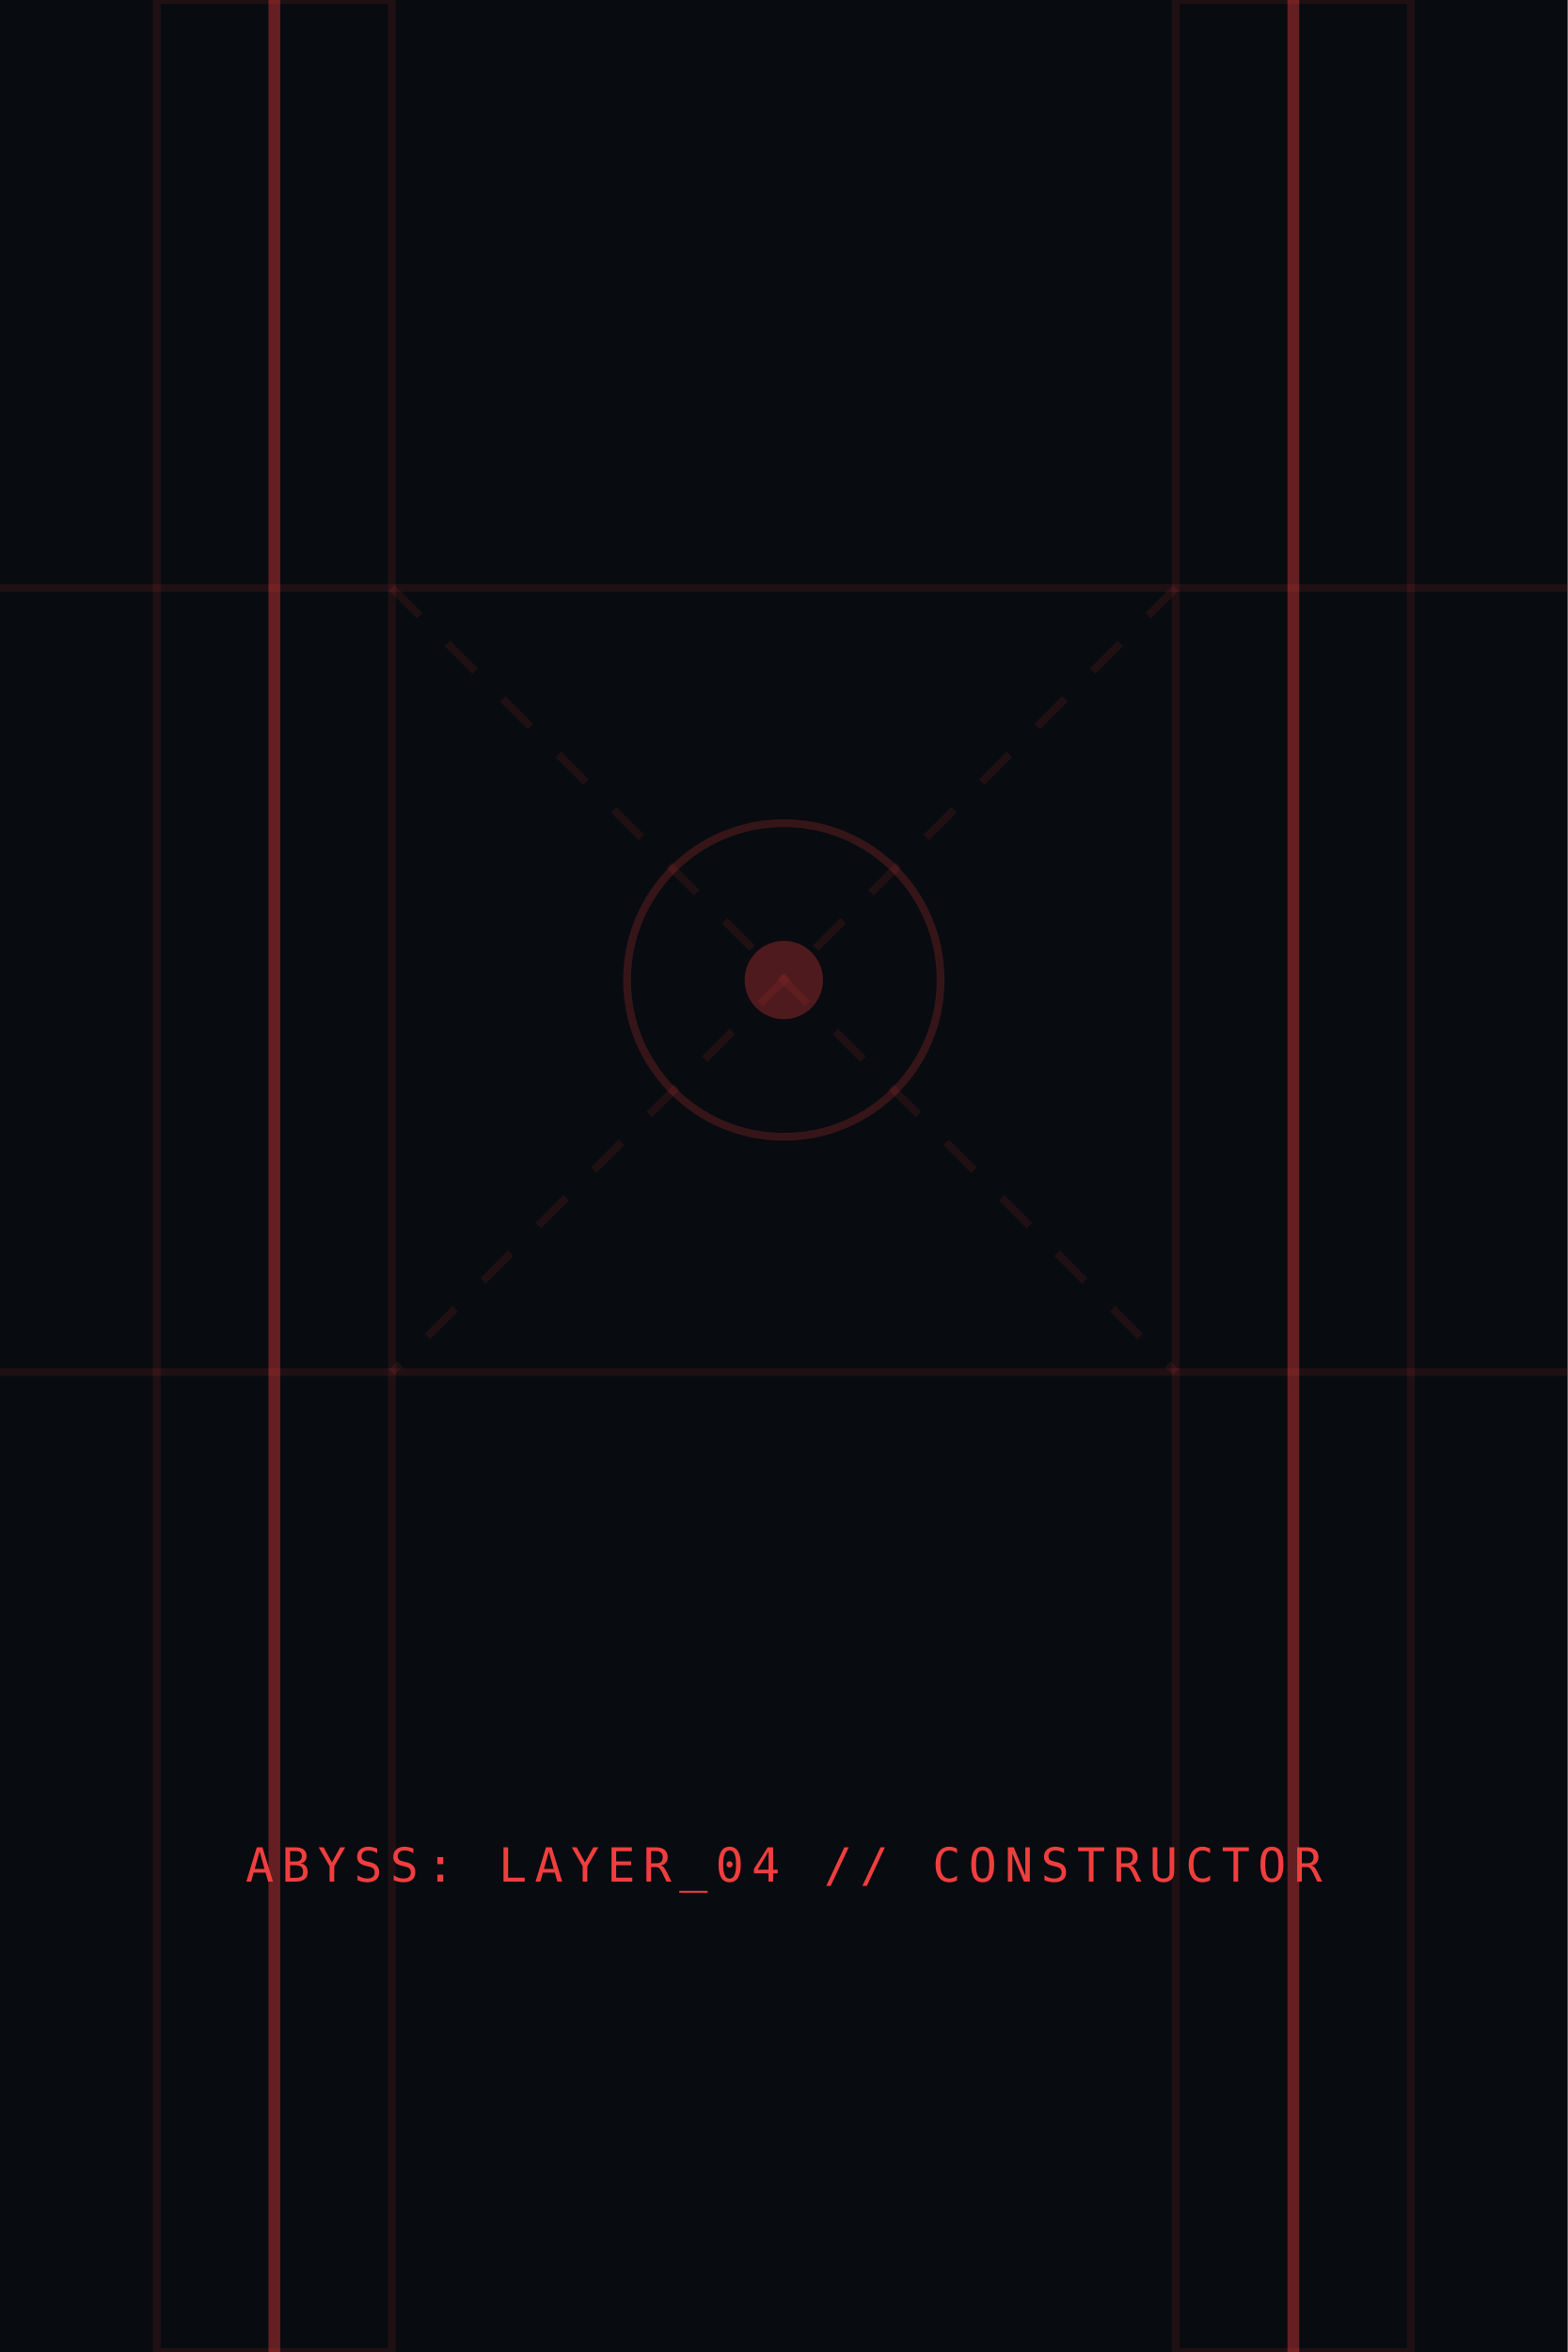
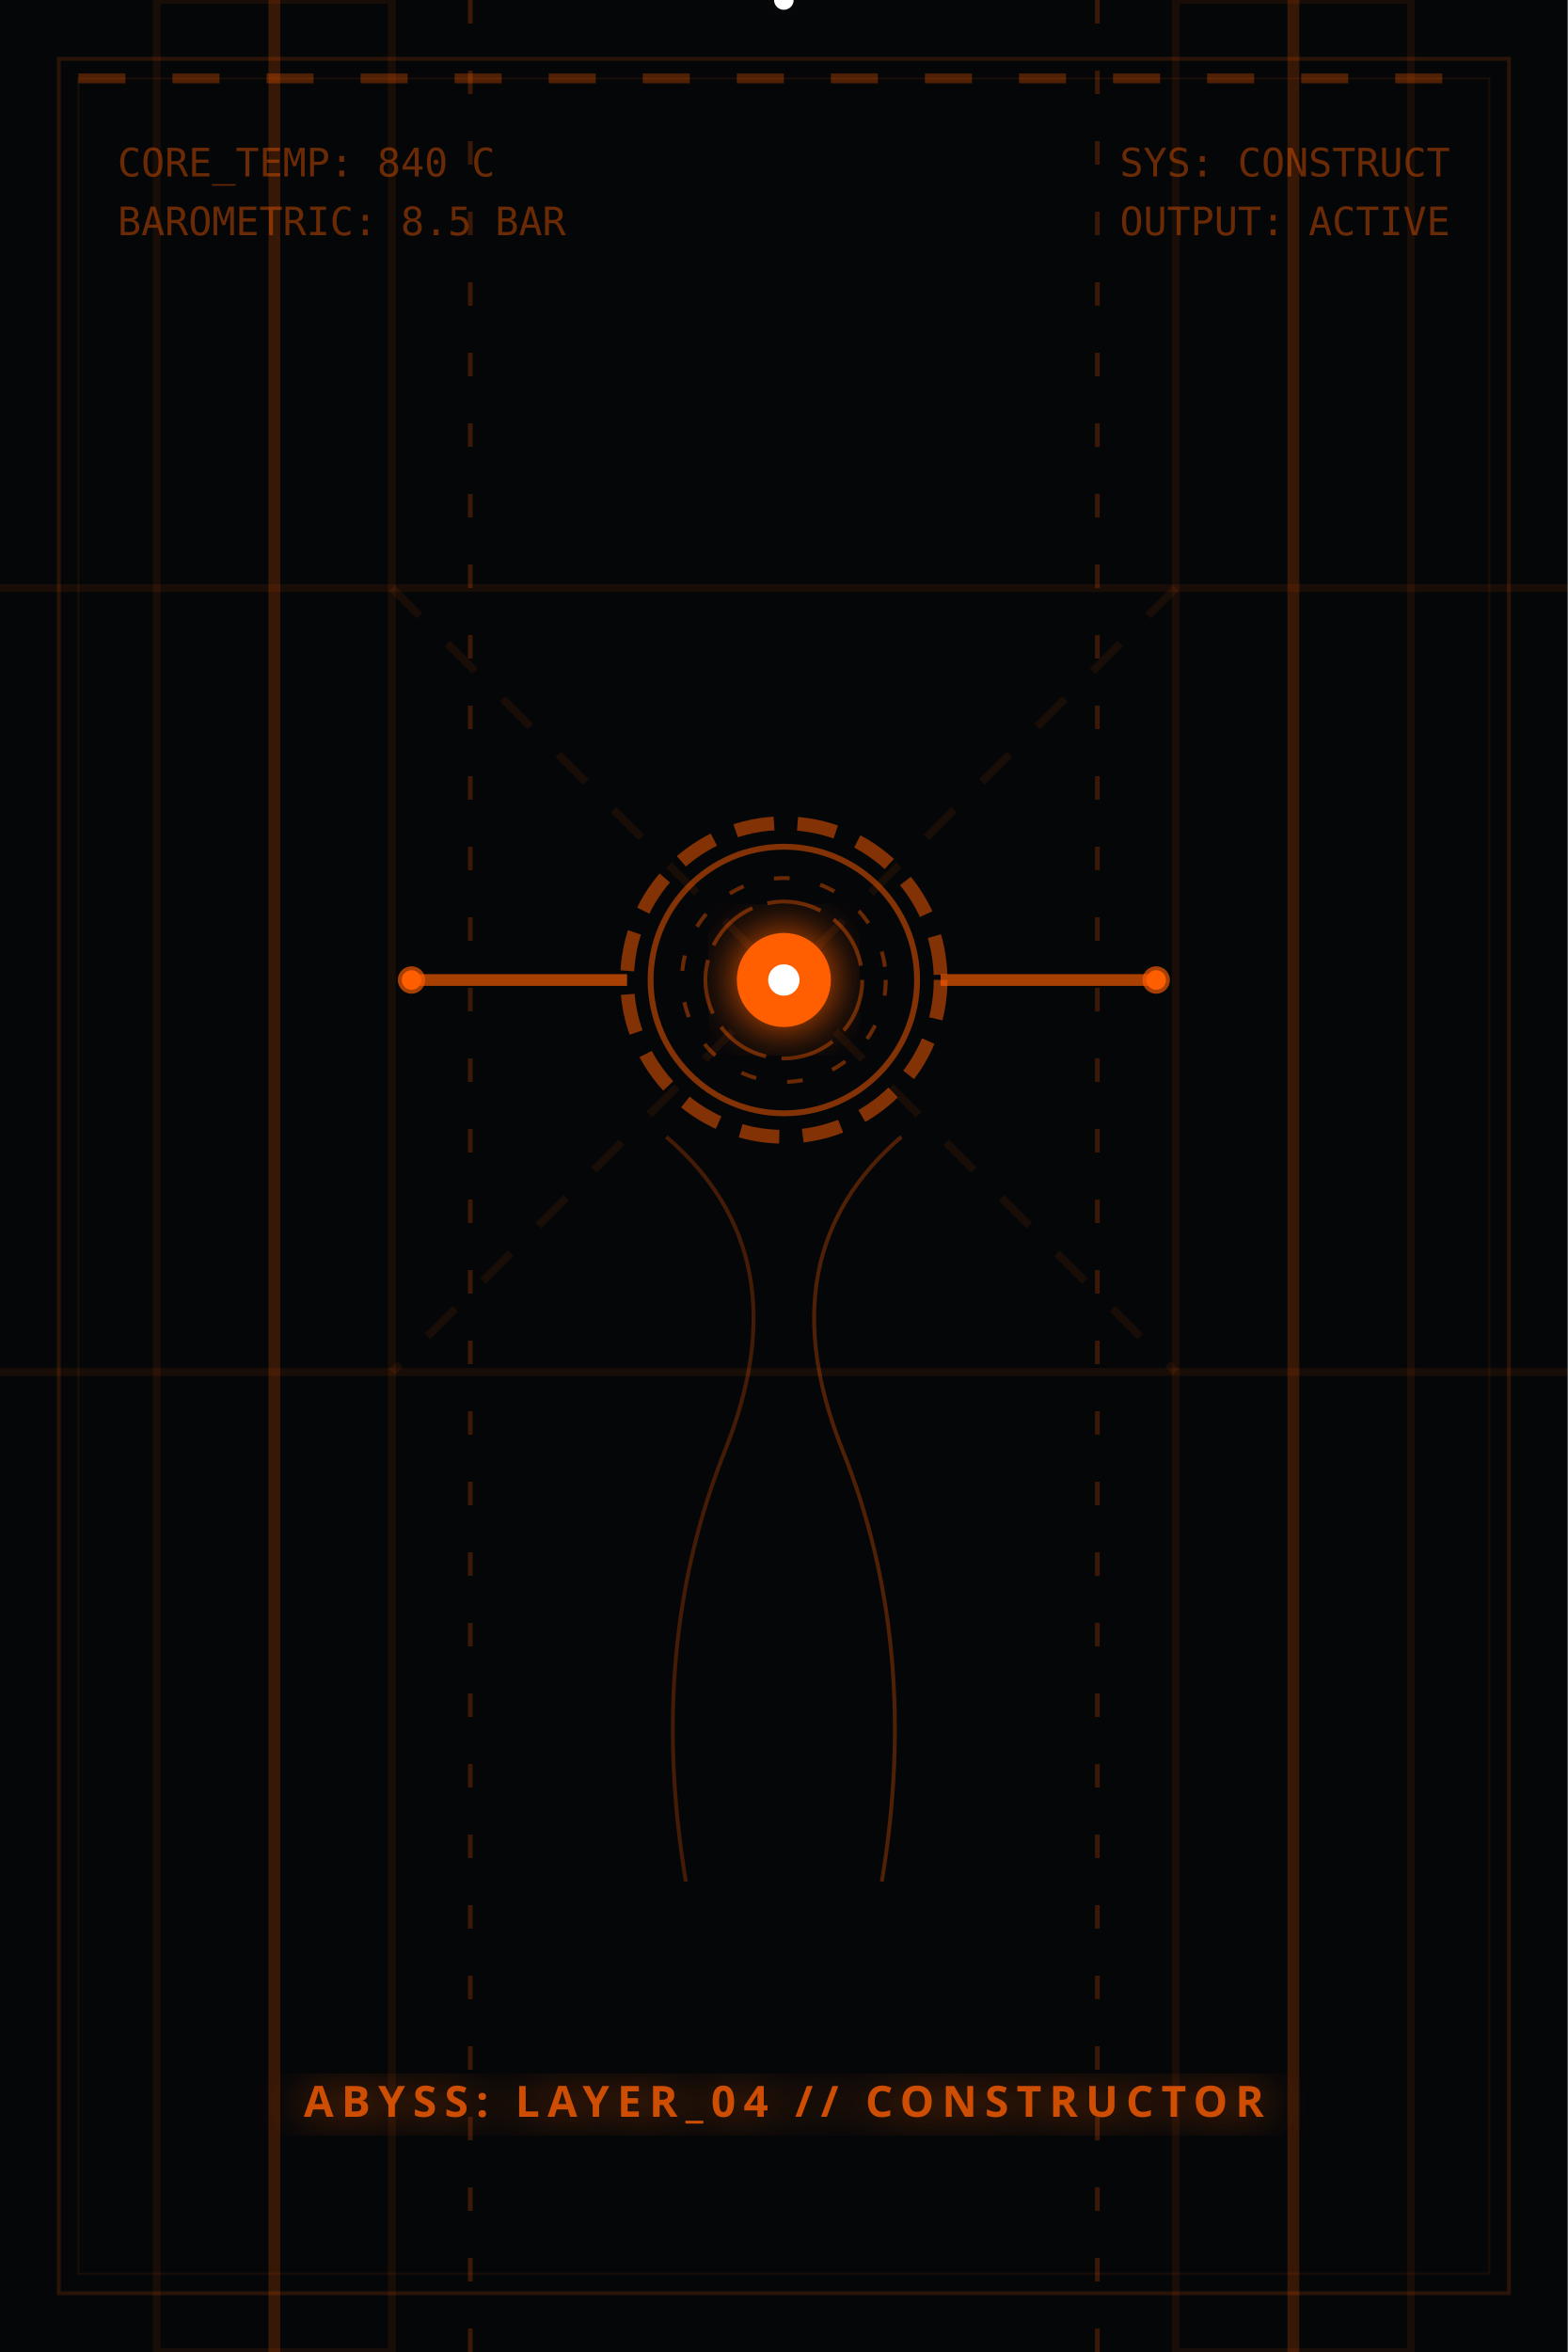
<svg xmlns="http://www.w3.org/2000/svg" viewBox="0 0 400 600" width="100%" height="100%">
-   <rect width="100%" height="100%" fill="#080b10" />
-   <g fill="none" stroke="#f03e3e" stroke-opacity="0.1" stroke-width="2">
+   <defs>
+     <filter id="glow-orange" x="-30%" y="-30%" width="160%" height="160%">
+       <feGaussianBlur stdDeviation="6" result="blur" />
+       <feMerge>
+         <feMergeNode in="blur" />
+         <feMergeNode in="SourceGraphic" />
+       </feMerge>
+     </filter>
+   </defs>
+   <style>
+     @keyframes spin-cw {
+       from { transform: rotate(0deg); }
+       to { transform: rotate(360deg); }
+     }
+     @keyframes spin-ccw {
+       from { transform: rotate(0deg); }
+       to { transform: rotate(-360deg); }
+     }
+     @keyframes chain-up {
+       0% { stroke-dashoffset: 0; }
+       100% { stroke-dashoffset: -24; }
+     }
+     @keyframes chain-down {
+       0% { stroke-dashoffset: 0; }
+       100% { stroke-dashoffset: 24; }
+     }
+     @keyframes energy-flow-d {
+       0% { stroke-dashoffset: 40; }
+       100% { stroke-dashoffset: 0; }
+     }
+     @keyframes energy-flow-u {
+       0% { stroke-dashoffset: 0; }
+       100% { stroke-dashoffset: 40; }
+     }
+     @keyframes steam-rise {
+       0% { transform: translateY(0px) scale(0.6); opacity: 0; }
+       15% { opacity: 0.35; }
+       80% { opacity: 0.15; }
+       100% { transform: translateY(-160px) scale(1.5); opacity: 0; }
+     }
+     @keyframes arm-retract-l {
+       0%, 100% { transform: translateX(0px); }
+       50% { transform: translateX(-12px); }
+     }
+     @keyframes arm-retract-r {
+       0%, 100% { transform: translateX(0px); }
+       50% { transform: translateX(12px); }
+     }
+     @keyframes pulse-core {
+       0%, 100% { transform: scale(1); filter: drop-shadow(0 0 4px #ff5e00); }
+       50% { transform: scale(1.15); filter: drop-shadow(0 0 14px #ff5e00); }
+     }
+     @keyframes scanline {
+       0% { transform: translateY(20px); opacity: 0.15; }
+       50% { transform: translateY(560px); opacity: 0.45; }
+       100% { transform: translateY(20px); opacity: 0.15; }
+     }
+ 
+     .spin-clockwise {
+       transform-origin: 200px 250px;
+       animation: spin-cw 20s infinite linear;
+     }
+     .spin-counter-clockwise {
+       transform-origin: 200px 250px;
+       animation: spin-ccw 14s infinite linear;
+     }
+     .chain-move-up {
+       stroke-dasharray: 6, 12;
+       animation: chain-up 1.8s infinite linear;
+     }
+     .chain-move-down {
+       stroke-dasharray: 6, 12;
+       animation: chain-down 1.8s infinite linear;
+     }
+     .energy-down {
+       stroke-dasharray: 8, 12;
+       animation: energy-flow-d 1.5s infinite linear;
+     }
+     .energy-up {
+       stroke-dasharray: 8, 12;
+       animation: energy-flow-u 1.5s infinite linear;
+     }
+     .steam-puff-1 {
+       transform-origin: 175px 480px;
+       animation: steam-rise 5s infinite linear;
+       stroke: #ff5e00;
+       stroke-opacity: 0.25;
+       fill: none;
+     }
+     .steam-puff-2 {
+       transform-origin: 225px 480px;
+       animation: steam-rise 4s infinite linear;
+       animation-delay: 2s;
+       stroke: #ff5e00;
+       stroke-opacity: 0.3;
+       fill: none;
+     }
+     .piston-arm-l {
+       animation: arm-retract-l 3s infinite ease-in-out;
+     }
+     .piston-arm-r {
+       animation: arm-retract-r 3s infinite ease-in-out;
+     }
+     .core-pulse {
+       transform-origin: 200px 250px;
+       animation: pulse-core 2.5s infinite ease-in-out;
+     }
+     .scanner-line {
+       animation: scanline 8s infinite ease-in-out;
+     }
+   </style>
+   <rect width="100%" height="100%" fill="#050608" />
+   <g fill="none" stroke="#ff5e00" stroke-opacity="0.08" stroke-width="2">
    <rect x="40" y="0" width="60" height="600" />
    <rect x="300" y="0" width="60" height="600" />
    <line x1="0" y1="150" x2="400" y2="150" />
    <line x1="0" y1="350" x2="400" y2="350" />
    <line x1="100" y1="150" x2="300" y2="350" stroke-dasharray="10,10" />
    <line x1="300" y1="150" x2="100" y2="350" stroke-dasharray="10,10" />
  </g>
-   <path d="M 70,0 L 70,600" stroke="#f03e3e" stroke-width="3" stroke-opacity="0.4" />
-   <path d="M 330,0 L 330,600" stroke="#f03e3e" stroke-width="3" stroke-opacity="0.4" />
-   <circle cx="200" cy="250" r="40" fill="none" stroke="#f03e3e" stroke-width="2" stroke-opacity="0.2" />
-   <circle cx="200" cy="250" r="10" fill="#f03e3e" fill-opacity="0.3" />
-   <text x="200" y="480" fill="#f03e3e" font-family="monospace" font-size="12" text-anchor="middle" letter-spacing="2">ABYSS: LAYER_04 // CONSTRUCTOR</text>
+   <line x1="120" y1="0" x2="120" y2="600" stroke="#ff5e00" stroke-width="1.2" stroke-opacity="0.22" class="chain-move-up" />
+   <line x1="280" y1="0" x2="280" y2="600" stroke="#ff5e00" stroke-width="1.2" stroke-opacity="0.22" class="chain-move-down" />
+   <path d="M 70,0 L 70,600" stroke="#ff5e00" stroke-width="3" stroke-opacity="0.2" fill="none" />
+   <path d="M 70,0 L 70,600" stroke="#ff5e00" stroke-width="3.5" stroke-opacity="0.6" fill="none" class="energy-down" filter="url(#glow-orange)" />
+   <path d="M 330,0 L 330,600" stroke="#ff5e00" stroke-width="3" stroke-opacity="0.2" fill="none" />
+   <path d="M 330,0 L 330,600" stroke="#ff5e00" stroke-width="3.5" stroke-opacity="0.6" fill="none" class="energy-up" filter="url(#glow-orange)" />
+   <path d="M 175,480 Q 165,420 185,370 T 170,290" class="steam-puff-1" />
+   <path d="M 225,480 Q 235,420 215,370 T 230,290" class="steam-puff-2" />
+   <g class="spin-clockwise" stroke="#ff5e00" stroke-width="1.5" stroke-opacity="0.5" fill="none">
+     <circle cx="200" cy="250" r="40" stroke-dasharray="10,6" stroke-width="3.5" />
+     <circle cx="200" cy="250" r="34" />
+   </g>
+   <g class="spin-counter-clockwise" stroke="#ff5e00" stroke-width="1" stroke-opacity="0.4" fill="none">
+     <circle cx="200" cy="250" r="26" stroke-dasharray="4,8" />
+     <circle cx="200" cy="250" r="20" stroke-dasharray="14,4" />
+   </g>
+   <g stroke="#ff5e00" stroke-opacity="0.65" stroke-width="2" fill="none">
+     <g class="piston-arm-l">
+       <line x1="160" y1="250" x2="105" y2="250" stroke-width="3" />
+       <circle cx="105" cy="250" r="2.5" fill="#ff5e00" />
+     </g>
+     <g class="piston-arm-r">
+       <line x1="240" y1="250" x2="295" y2="250" stroke-width="3" />
+       <circle cx="295" cy="250" r="2.5" fill="#ff5e00" />
+     </g>
+   </g>
+   <g class="core-pulse">
+     <circle cx="200" cy="250" r="12" fill="#ff5e00" filter="url(#glow-orange)" />
+     <circle cx="200" cy="250" r="4" fill="#ffffff" />
+   </g>
+   <rect x="15" y="15" width="370" height="570" fill="none" stroke="#ff5e00" stroke-opacity="0.15" stroke-width="1" />
+   <rect x="20" y="20" width="360" height="560" fill="none" stroke="#ff5e00" stroke-opacity="0.08" stroke-width="0.5" />
+   <path d="M 20,20 L 380,20" stroke="#ff5e00" stroke-width="2.5" stroke-dasharray="12,12" stroke-opacity="0.3" />
+   <g class="scanner-line">
+     <line x1="20" y1="0" x2="380" y2="0" stroke="#ff5e00" stroke-width="1.2" stroke-opacity="0.4" filter="url(#glow-orange)" />
+     <circle cx="200" cy="0" r="2.5" fill="#ffffff" filter="url(#glow-orange)" />
+   </g>
+   <g fill="#ff5e00" font-family="monospace" font-size="10" opacity="0.8">
+     <text x="30" y="45" opacity="0.5">CORE_TEMP: 840 C</text>
+     <text x="30" y="60" opacity="0.5">BAROMETRIC: 8.5 BAR</text>
+     <text x="370" y="45" opacity="0.5" text-anchor="end">SYS: CONSTRUCT</text>
+     <text x="370" y="60" opacity="0.5" text-anchor="end">OUTPUT: ACTIVE</text>
+     <text x="200" y="540" fill="#ff5e00" font-family="'Orbitron', sans-serif" font-weight="700" font-size="11" text-anchor="middle" letter-spacing="2" filter="url(#glow-orange)">ABYSS: LAYER_04 // CONSTRUCTOR</text>
+   </g>
</svg>
